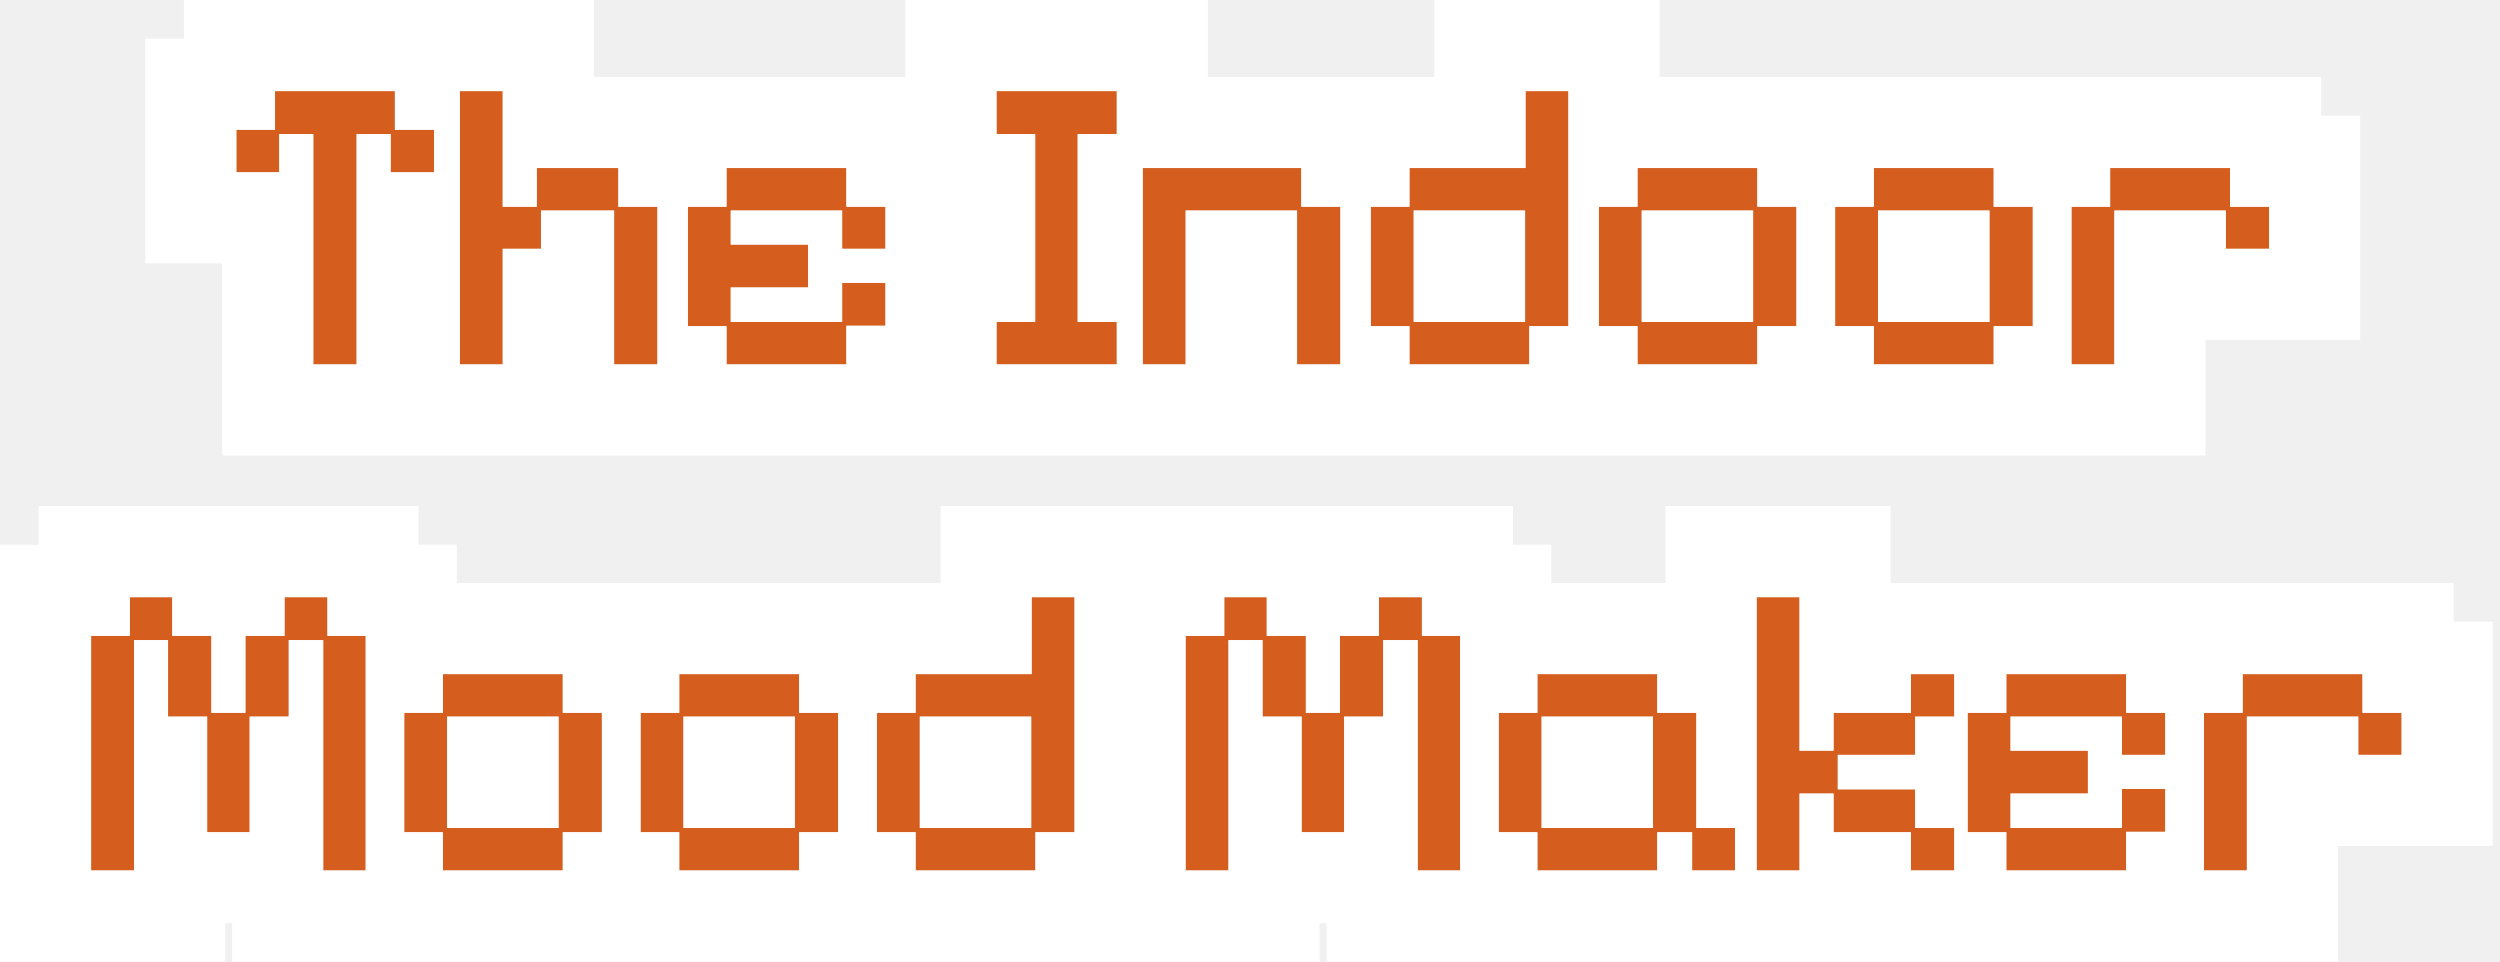
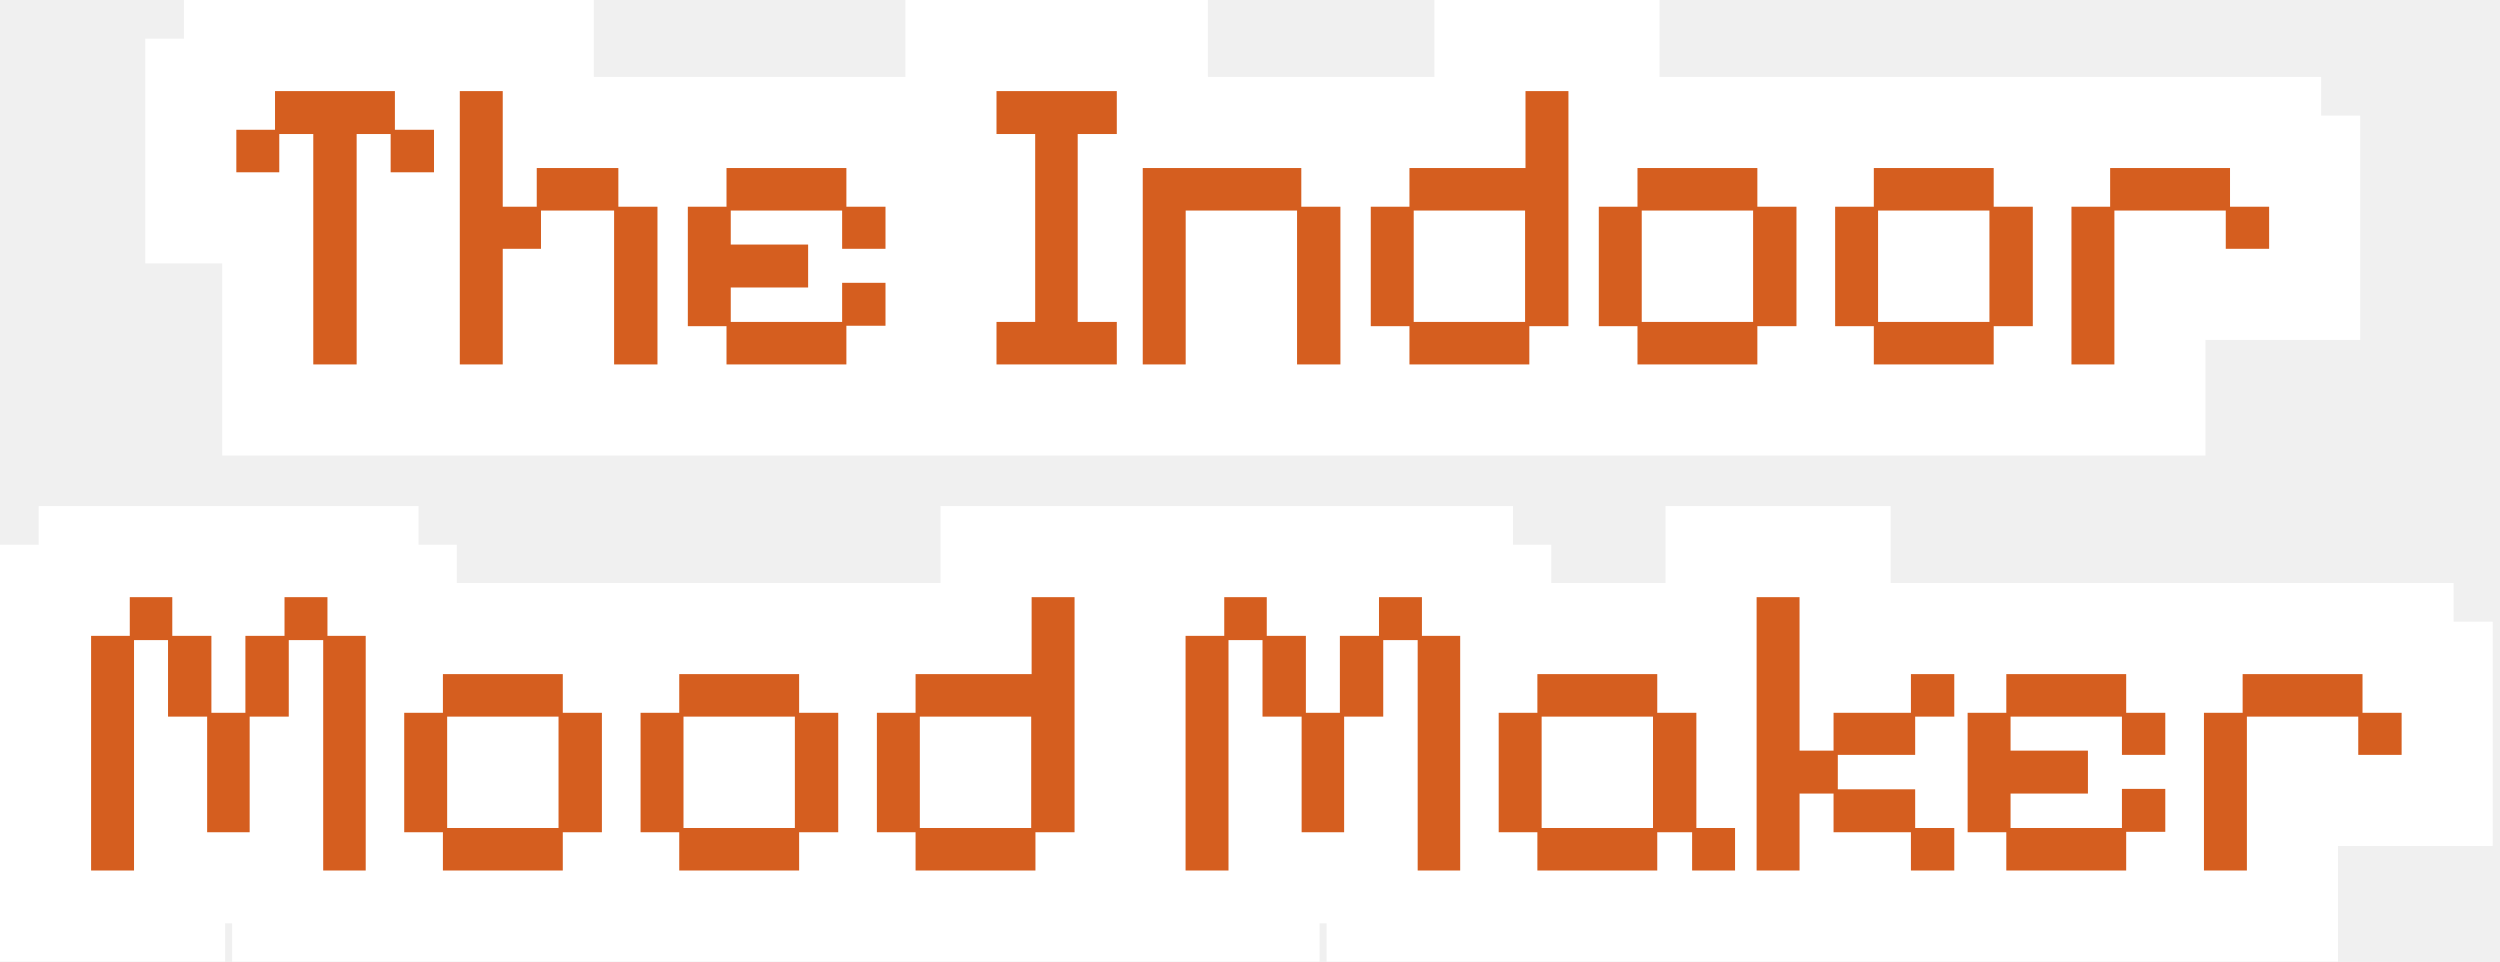
<svg xmlns="http://www.w3.org/2000/svg" xmlns:xlink="http://www.w3.org/1999/xlink" width="247" height="95" viewBox="0 0 247 95" fill="none">
+   <path d="M30.952 36.006V13.242H27.592V17.022H23.35V12.822H27.172V9H39.016V12.822H42.88V17.022H38.596V13.242H35.236V36.006H30.952ZM45.428 36.006V9H49.67V20.424H53.03V16.602H61.094V20.424H64.958V36.006H60.674V20.802H53.45V24.582H49.67V36.006H45.428ZM71.779 36.006V32.226H67.957V20.424H71.779V16.602H83.623V20.424H87.487V24.582H83.203V20.802H72.199V24.162H79.843V28.404H72.199V31.806H83.203V27.942H87.487V32.184H83.623V36.006H71.779ZM98.454 36.006V31.806H102.276V13.242H98.454V9H110.34V13.242H106.476V31.806H110.34V36.006H98.454ZM112.903 36.006V16.602H128.569V20.424H132.433V36.006H128.149V20.802H117.145V36.006H112.903ZM139.254 36.006V32.226H135.432V20.424H139.254V16.602H150.72V9H154.962V32.226H151.098V36.006H139.254ZM139.674 31.806H150.678V20.802H139.674V31.806ZM161.783 36.006V32.226H157.961V20.424H161.783V16.602H173.627V20.424H177.491V32.226H173.627V36.006H161.783ZM162.203 31.806H173.207V20.802H162.203V31.806ZM185.133 36.006V32.226H181.311V20.424H185.133V16.602H196.977V20.424H200.841V32.226H196.977V36.006H185.133ZM185.553 31.806H196.557V20.802H185.553V31.806ZM204.66 36.006V20.424H208.482V16.602H220.326V20.424H224.19V24.582H219.906V20.802H208.902V36.006H204.66ZM9 86.006V62.822H12.822V59H17.022V62.822H20.886V70.424H24.246V62.822H28.11V59H32.352V62.822H36.132V86.006H31.932V63.242H28.53V70.802H24.666V82.226H20.466V70.802H16.602V63.242H13.242V86.006H9ZM43.759 86.006V82.226H39.937V70.424H43.759V66.602H55.603V70.424H59.467V82.226H55.603V86.006H43.759ZM44.179 81.806H55.183V70.802H44.179V81.806ZM67.109 86.006V82.226H63.287V70.424H67.109V66.602H78.953V70.424H82.817V82.226H78.953V86.006H67.109ZM67.529 81.806H78.533V70.802H67.529V81.806ZM90.458 86.006V82.226H86.636V70.424H90.458V66.602H101.924V59H106.166V82.226H102.302V86.006H90.458ZM90.878 81.806H101.882V70.802H90.878V81.806ZM117.134 86.006V62.822H120.956V59H125.156V62.822H129.02V70.424H132.38V62.822H136.244V59H140.486V62.822H144.266V86.006H140.066V63.242H136.664V70.802H132.8V82.226H128.6V70.802H124.736V63.242H121.376V86.006H117.134ZM151.893 86.006V82.226H148.071V70.424H151.893V66.602H163.737V70.424H167.601V81.806H171.423V86.006H167.181V82.226H163.737V86.006H151.893ZM152.313 81.806H163.317V70.802H152.313V81.806ZM173.553 86.006V59H177.795V74.162H181.155V70.424H188.799V66.602H193.083V70.802H189.219V74.582H181.575V77.984H189.219V81.806H193.083V86.006H188.799V82.226H181.155V78.404H177.795V86.006H173.553ZM198.223 86.006V82.226H194.401V70.424H198.223V66.602H210.067V70.424H213.931V74.582H209.647V70.802H198.643V74.162H206.287V78.404H198.643V81.806H209.647V77.942H213.931V82.184H210.067V86.006H198.223ZM217.75 86.006V70.424H221.572V66.602H233.416V70.424H237.28V74.582H232.996V70.802H221.992V86.006H217.75Z" stroke-width="18" stroke="white" />
  <use xlink:href="#stroke0_148_642" fill="#D55E1F" />
-   <mask id="stroke1_148_642" maskUnits="userSpaceOnUse" x="-0.702" y="-0.498" width="247" height="96" fill="black">
-     <rect fill="white" x="-0.702" y="-0.498" width="247" height="96" />
-     <use xlink:href="#stroke0_148_642" />
-   </mask>
-   <path d="M30.952 36.006V13.242H27.592V17.022H23.35V12.822H27.172V9H39.016V12.822H42.88V17.022H38.596V13.242H35.236V36.006H30.952ZM45.428 36.006V9H49.67V20.424H53.03V16.602H61.094V20.424H64.958V36.006H60.674V20.802H53.45V24.582H49.67V36.006H45.428ZM71.779 36.006V32.226H67.957V20.424H71.779V16.602H83.623V20.424H87.487V24.582H83.203V20.802H72.199V24.162H79.843V28.404H72.199V31.806H83.203V27.942H87.487V32.184H83.623V36.006H71.779ZM98.454 36.006V31.806H102.276V13.242H98.454V9H110.34V13.242H106.476V31.806H110.34V36.006H98.454ZM112.903 36.006V16.602H128.569V20.424H132.433V36.006H128.149V20.802H117.145V36.006H112.903ZM139.254 36.006V32.226H135.432V20.424H139.254V16.602H150.72V9H154.962V32.226H151.098V36.006H139.254ZM139.674 31.806H150.678V20.802H139.674V31.806ZM161.783 36.006V32.226H157.961V20.424H161.783V16.602H173.627V20.424H177.491V32.226H173.627V36.006H161.783ZM162.203 31.806H173.207V20.802H162.203V31.806ZM185.133 36.006V32.226H181.311V20.424H185.133V16.602H196.977V20.424H200.841V32.226H196.977V36.006H185.133ZM185.553 31.806H196.557V20.802H185.553V31.806ZM204.66 36.006V20.424H208.482V16.602H220.326V20.424H224.19V24.582H219.906V20.802H208.902V36.006H204.66ZM9 86.006V62.822H12.822V59H17.022V62.822H20.886V70.424H24.246V62.822H28.11V59H32.352V62.822H36.132V86.006H31.932V63.242H28.53V70.802H24.666V82.226H20.466V70.802H16.602V63.242H13.242V86.006H9ZM43.759 86.006V82.226H39.937V70.424H43.759V66.602H55.603V70.424H59.467V82.226H55.603V86.006H43.759ZM44.179 81.806H55.183V70.802H44.179V81.806ZM67.109 86.006V82.226H63.287V70.424H67.109V66.602H78.953V70.424H82.817V82.226H78.953V86.006H67.109ZM67.529 81.806H78.533V70.802H67.529V81.806ZM90.458 86.006V82.226H86.636V70.424H90.458V66.602H101.924V59H106.166V82.226H102.302V86.006H90.458ZM90.878 81.806H101.882V70.802H90.878V81.806ZM117.134 86.006V62.822H120.956V59H125.156V62.822H129.02V70.424H132.38V62.822H136.244V59H140.486V62.822H144.266V86.006H140.066V63.242H136.664V70.802H132.8V82.226H128.6V70.802H124.736V63.242H121.376V86.006H117.134ZM151.893 86.006V82.226H148.071V70.424H151.893V66.602H163.737V70.424H167.601V81.806H171.423V86.006H167.181V82.226H163.737V86.006H151.893ZM152.313 81.806H163.317V70.802H152.313V81.806ZM173.553 86.006V59H177.795V74.162H181.155V70.424H188.799V66.602H193.083V70.802H189.219V74.582H181.575V77.984H189.219V81.806H193.083V86.006H188.799V82.226H181.155V78.404H177.795V86.006H173.553ZM198.223 86.006V82.226H194.401V70.424H198.223V66.602H210.067V70.424H213.931V74.582H209.647V70.802H198.643V74.162H206.287V78.404H198.643V81.806H209.647V77.942H213.931V82.184H210.067V86.006H198.223ZM217.75 86.006V70.424H221.572V66.602H233.416V70.424H237.28V74.582H232.996V70.802H221.992V86.006H217.75Z" stroke-width="18" stroke="white" mask="url(#stroke1_148_642)" />
  <defs>
    <path id="stroke0_148_642" d="M30.952 36.006V13.242H27.592V17.022H23.35V12.822H27.172V9H39.016V12.822H42.88V17.022H38.596V13.242H35.236V36.006H30.952ZM45.428 36.006V9H49.67V20.424H53.03V16.602H61.094V20.424H64.958V36.006H60.674V20.802H53.45V24.582H49.67V36.006H45.428ZM71.779 36.006V32.226H67.957V20.424H71.779V16.602H83.623V20.424H87.487V24.582H83.203V20.802H72.199V24.162H79.843V28.404H72.199V31.806H83.203V27.942H87.487V32.184H83.623V36.006H71.779ZM98.454 36.006V31.806H102.276V13.242H98.454V9H110.34V13.242H106.476V31.806H110.34V36.006H98.454ZM112.903 36.006V16.602H128.569V20.424H132.433V36.006H128.149V20.802H117.145V36.006H112.903ZM139.254 36.006V32.226H135.432V20.424H139.254V16.602H150.72V9H154.962V32.226H151.098V36.006H139.254ZM139.674 31.806H150.678V20.802H139.674V31.806ZM161.783 36.006V32.226H157.961V20.424H161.783V16.602H173.627V20.424H177.491V32.226H173.627V36.006H161.783ZM162.203 31.806H173.207V20.802H162.203V31.806ZM185.133 36.006V32.226H181.311V20.424H185.133V16.602H196.977V20.424H200.841V32.226H196.977V36.006H185.133ZM185.553 31.806H196.557V20.802H185.553V31.806ZM204.66 36.006V20.424H208.482V16.602H220.326V20.424H224.19V24.582H219.906V20.802H208.902V36.006H204.66ZM9 86.006V62.822H12.822V59H17.022V62.822H20.886V70.424H24.246V62.822H28.11V59H32.352V62.822H36.132V86.006H31.932V63.242H28.53V70.802H24.666V82.226H20.466V70.802H16.602V63.242H13.242V86.006H9ZM43.759 86.006V82.226H39.937V70.424H43.759V66.602H55.603V70.424H59.467V82.226H55.603V86.006H43.759ZM44.179 81.806H55.183V70.802H44.179V81.806ZM67.109 86.006V82.226H63.287V70.424H67.109V66.602H78.953V70.424H82.817V82.226H78.953V86.006H67.109ZM67.529 81.806H78.533V70.802H67.529V81.806ZM90.458 86.006V82.226H86.636V70.424H90.458V66.602H101.924V59H106.166V82.226H102.302V86.006H90.458ZM90.878 81.806H101.882V70.802H90.878V81.806ZM117.134 86.006V62.822H120.956V59H125.156V62.822H129.02V70.424H132.38V62.822H136.244V59H140.486V62.822H144.266V86.006H140.066V63.242H136.664V70.802H132.8V82.226H128.6V70.802H124.736V63.242H121.376V86.006H117.134ZM151.893 86.006V82.226H148.071V70.424H151.893V66.602H163.737V70.424H167.601V81.806H171.423V86.006H167.181V82.226H163.737V86.006H151.893ZM152.313 81.806H163.317V70.802H152.313V81.806ZM173.553 86.006V59H177.795V74.162H181.155V70.424H188.799V66.602H193.083V70.802H189.219V74.582H181.575V77.984H189.219V81.806H193.083V86.006H188.799V82.226H181.155V78.404H177.795V86.006H173.553ZM198.223 86.006V82.226H194.401V70.424H198.223V66.602H210.067V70.424H213.931V74.582H209.647V70.802H198.643V74.162H206.287V78.404H198.643V81.806H209.647V77.942H213.931V82.184H210.067V86.006H198.223ZM217.75 86.006V70.424H221.572V66.602H233.416V70.424H237.28V74.582H232.996V70.802H221.992V86.006H217.75Z" />
  </defs>
</svg>
